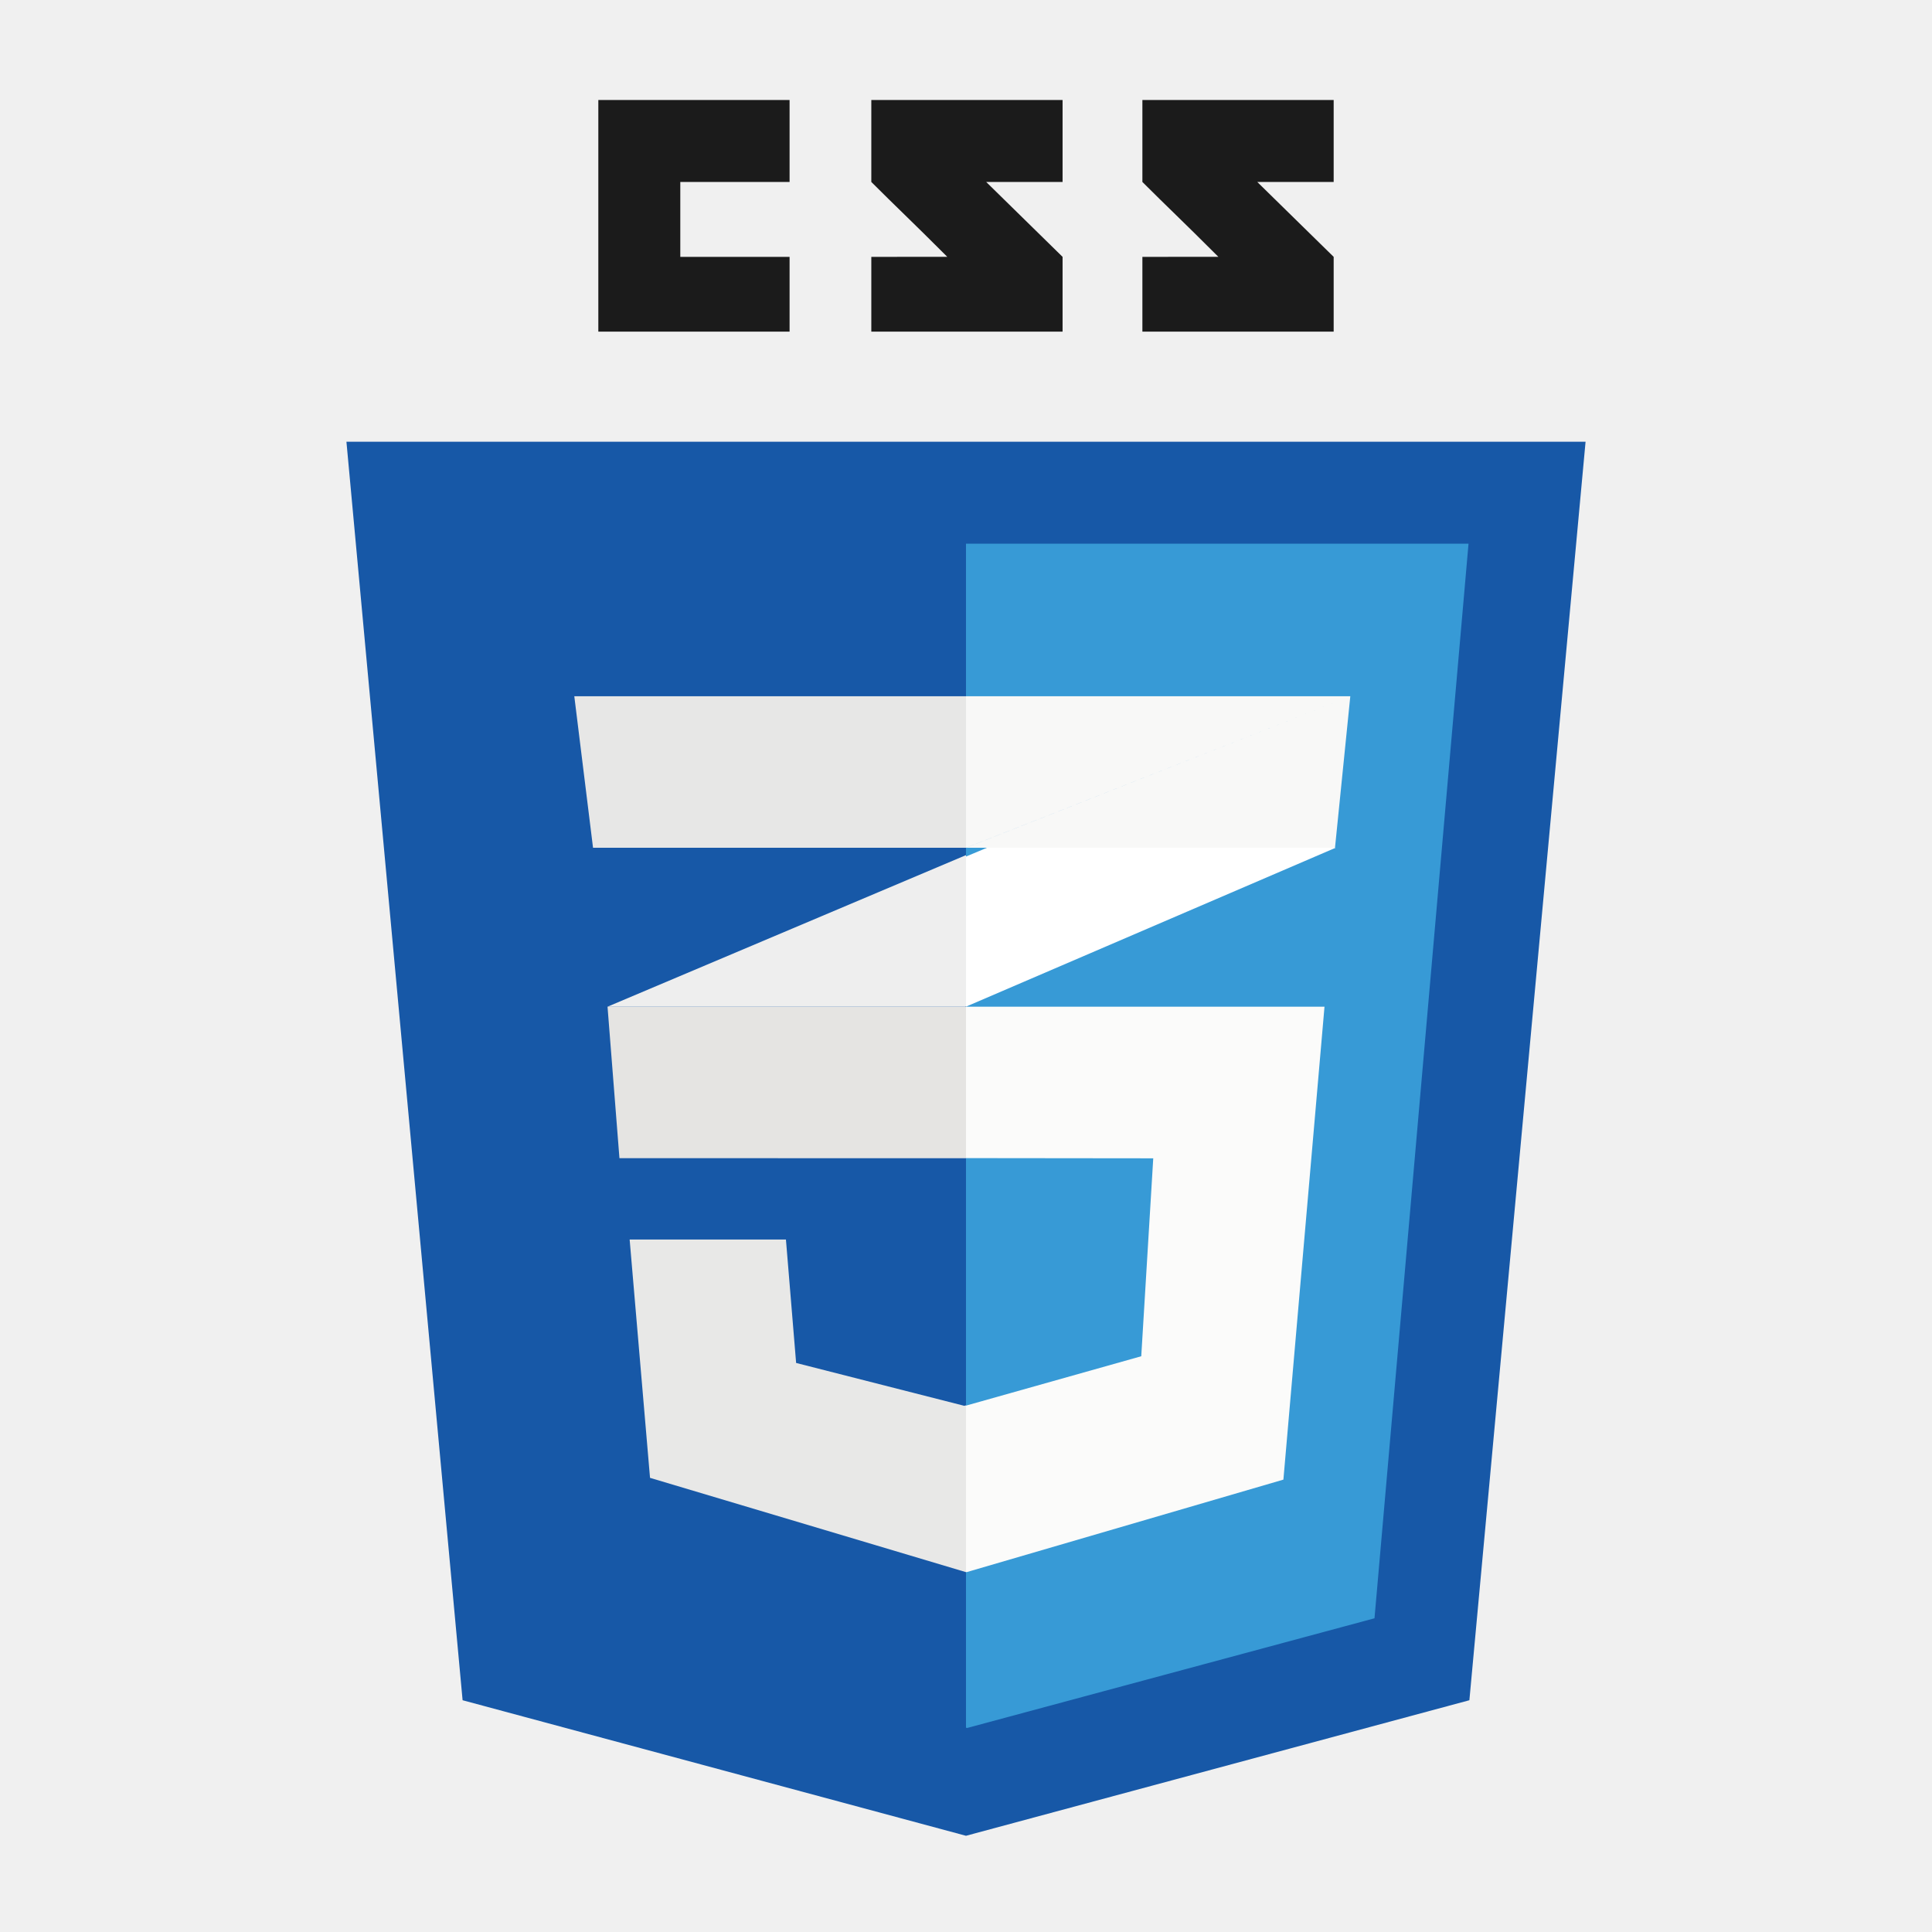
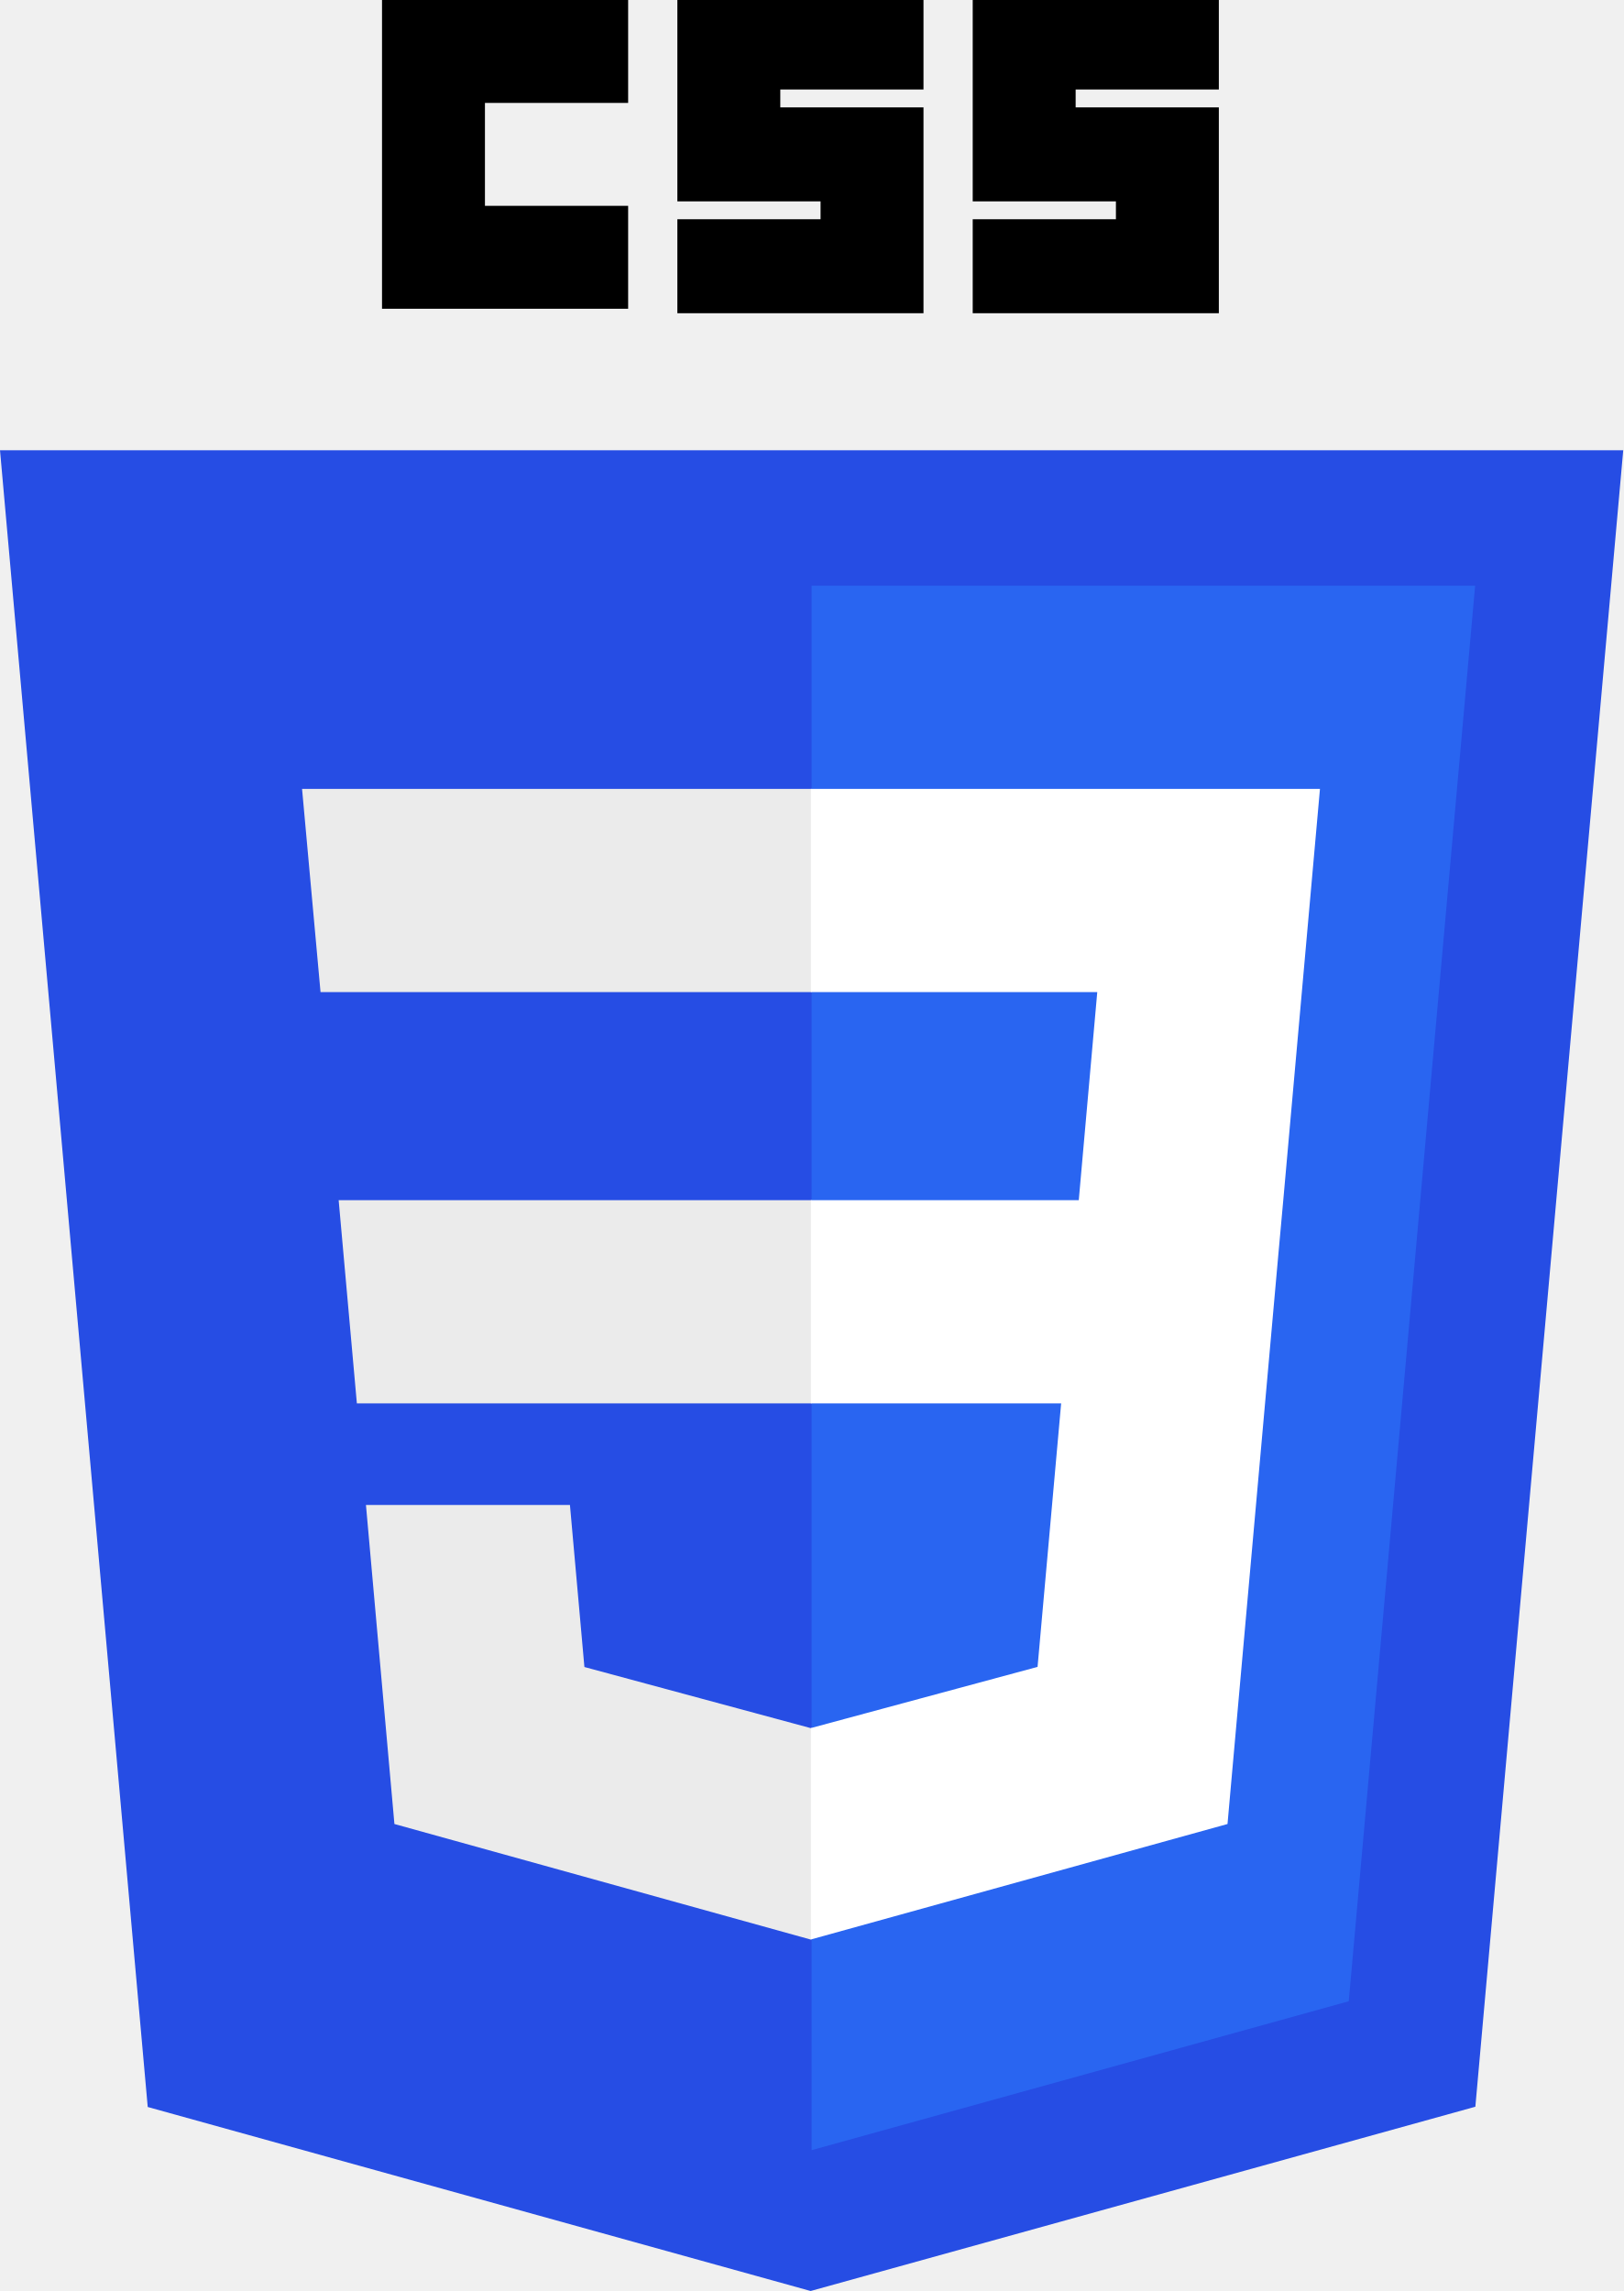
- <svg xmlns="http://www.w3.org/2000/svg" height="512px" style="enable-background:new 0 0 512 512;" version="1.1" viewBox="0 0 512 512" width="512px" xml:space="preserve">
-   <g id="形状_1_19_" style="enable-background:new    ;">
-     <g id="形状_1">
-       <g>
-         <polygon points="91.809,117.07 122.593,450.579 255.999,486.501      389.402,450.579 420.191,117.07    " style="fill-rule:evenodd;clip-rule:evenodd;fill:#1758A7;" />
-       </g>
-     </g>
-   </g>
-   <g id="形状_1_18_" style="enable-background:new    ;">
-     <g id="形状_1_1_">
-       <g>
-         <polygon points="255.997,144.084 255.997,457.852 256.298,457.933      364.257,428.863 389.175,144.084    " style="fill-rule:evenodd;clip-rule:evenodd;fill:#379AD6;" />
-       </g>
-     </g>
-   </g>
-   <g id="形状_1_17_" style="enable-background:new    ;">
-     <g id="形状_1_2_">
-       <g>
-         <polygon points="255.623,372.537 255.551,372.558 210.981,361.197      208.28,328.479 166.861,328.479 172.263,391.644 256.001,416.637 256.001,372.43    " style="fill-rule:evenodd;clip-rule:evenodd;fill:#E8E8E7;" />
-       </g>
-     </g>
-   </g>
-   <g id="形状_1_16_" style="enable-background:new    ;">
-     <g id="形状_1_3_">
-       <g>
-         <polygon points="256.001,266.782 256.001,306.911 256.12,306.911      305.622,306.965 302.445,359.419 256.12,372.47 256.001,372.504 256.001,416.591 256.12,416.627 256.153,416.637      340.114,392.114 351.007,266.782    " style="fill-rule:evenodd;clip-rule:evenodd;fill:#FBFBFA;" />
-       </g>
-     </g>
-   </g>
-   <g id="形状_1_15_" style="enable-background:new    ;">
-     <g id="形状_1_4_">
-       <g>
-         <polygon points="161.002,266.782 164.154,306.869 164.159,306.931      256.001,306.937 256.001,266.782    " style="fill-rule:evenodd;clip-rule:evenodd;fill:#E5E4E2;" />
-       </g>
-     </g>
-   </g>
-   <g id="形状_1_14_" style="enable-background:new    ;">
-     <g id="形状_1_5_">
-       <g>
-         <polygon points="161.008,266.782 255.768,266.782 256.001,266.681      256.001,226.617    " style="fill-rule:evenodd;clip-rule:evenodd;fill:#EEEEEE;" />
-       </g>
-     </g>
-   </g>
-   <g id="形状_1_13_" style="enable-background:new    ;">
-     <g id="形状_1_6_">
-       <g>
-         <polygon points="261.553,224.667 256.001,226.992 256.001,266.773      353.955,224.667    " style="fill-rule:evenodd;clip-rule:evenodd;fill:#FFFFFF;" />
-       </g>
-     </g>
-   </g>
-   <g id="形状_1_12_" style="enable-background:new    ;">
-     <g id="形状_1_7_">
-       <g>
-         <polygon points="152.196,184.515 157.16,224.667 256.001,224.667      256.001,184.515    " style="fill-rule:evenodd;clip-rule:evenodd;fill:#E7E7E6;" />
-       </g>
-     </g>
-   </g>
-   <g id="形状_1_11_" style="enable-background:new    ;">
-     <g id="形状_1_8_">
-       <g>
-         <path d="M256.001,224.667l101.842-40.152H256.001V224.667z      M256.028,224.667h97.76l4.056-40.152L256.028,224.667z" style="fill-rule:evenodd;clip-rule:evenodd;fill:#F8F8F7;" />
-       </g>
-     </g>
-   </g>
-   <g id="形状_1_10_" style="enable-background:new    ;">
-     <g id="形状_1_9_">
-       <g>
-         <path d="M158.564,87.892h50.683V68.07h-28.961v-19.85h28.961V26.499     h-50.683V87.892z M230.907,48.221c6.781,6.781,10.317,10.026,20.125,19.835c-5.732,0-20.125,0.021-20.125,0.019v19.817h50.687     V68.07l-20.246-19.85h20.246V26.499h-50.687C230.907,26.499,230.907,37.401,230.907,48.221z M353.436,26.499h-50.69     c0,0,0,10.902,0,21.722c6.781,6.781,10.319,10.026,20.127,19.835c-5.73,0-20.127,0.021-20.127,0.019v19.817h50.69V68.07     l-20.247-19.85h20.247V26.499z" style="fill-rule:evenodd;clip-rule:evenodd;fill:#1B1B1B;" />
-       </g>
+ <svg xmlns="http://www.w3.org/2000/svg" width="102.372mm" height="144.498mm" viewBox="0 0 362.734 512" id="svg3476" version="1.1">
+   <defs id="defs3478" />
+   <g id="layer1" transform="translate(-193.633,-276.3622)">
+     <g id="g3013" transform="translate(119,276.3622)">
+       <polygon id="polygon2989" points="437.367,100.62 404.321,470.819 255.778,512 107.644,470.877 74.633,100.62 " style="fill:#264de4" />
+       <polygon id="polygon2991" points="376.03,447.246 404.27,130.894 256,130.894 256,480.523 " style="fill:#2965f1" />
+       <polygon id="polygon2993" points="150.31,268.217 154.38,313.627 256,313.627 256,268.217 " style="fill:#ebebeb" />
+       <polygon id="polygon2995" points="256,176.305 255.843,176.305 142.132,176.305 146.26,221.716 256,221.716 " style="fill:#ebebeb" />
+       <polygon id="polygon2997" points="256,433.399 256,386.153 255.801,386.206 205.227,372.55 201.994,336.333 177.419,336.333 156.409,336.333 162.771,407.634 255.791,433.457 " style="fill:#ebebeb" />
+       <path id="path2999" d="m 160,0 55,0 0,23 -32,0 0,23 32,0 0,23 -55,0 z" />
+       <path id="path3001" d="m 226,0 55,0 0,20 -32,0 0,4 32,0 0,46 -55,0 0,-21 32,0 0,-4 -32,0 z" />
+       <path id="path3003" d="m 292,0 55,0 0,20 -32,0 0,4 32,0 0,46 -55,0 0,-21 32,0 0,-4 -32,0 z" />
+       <polygon id="polygon3005" points="311.761,313.627 306.49,372.521 255.843,386.191 255.843,433.435 348.937,407.634 349.62,399.962 360.291,280.411 361.399,268.217 369.597,176.305 255.843,176.305 255.843,221.716 319.831,221.716 315.699,268.217 255.843,268.217 255.843,313.627 " style="fill:#ffffff" />
    </g>
  </g>
</svg>
